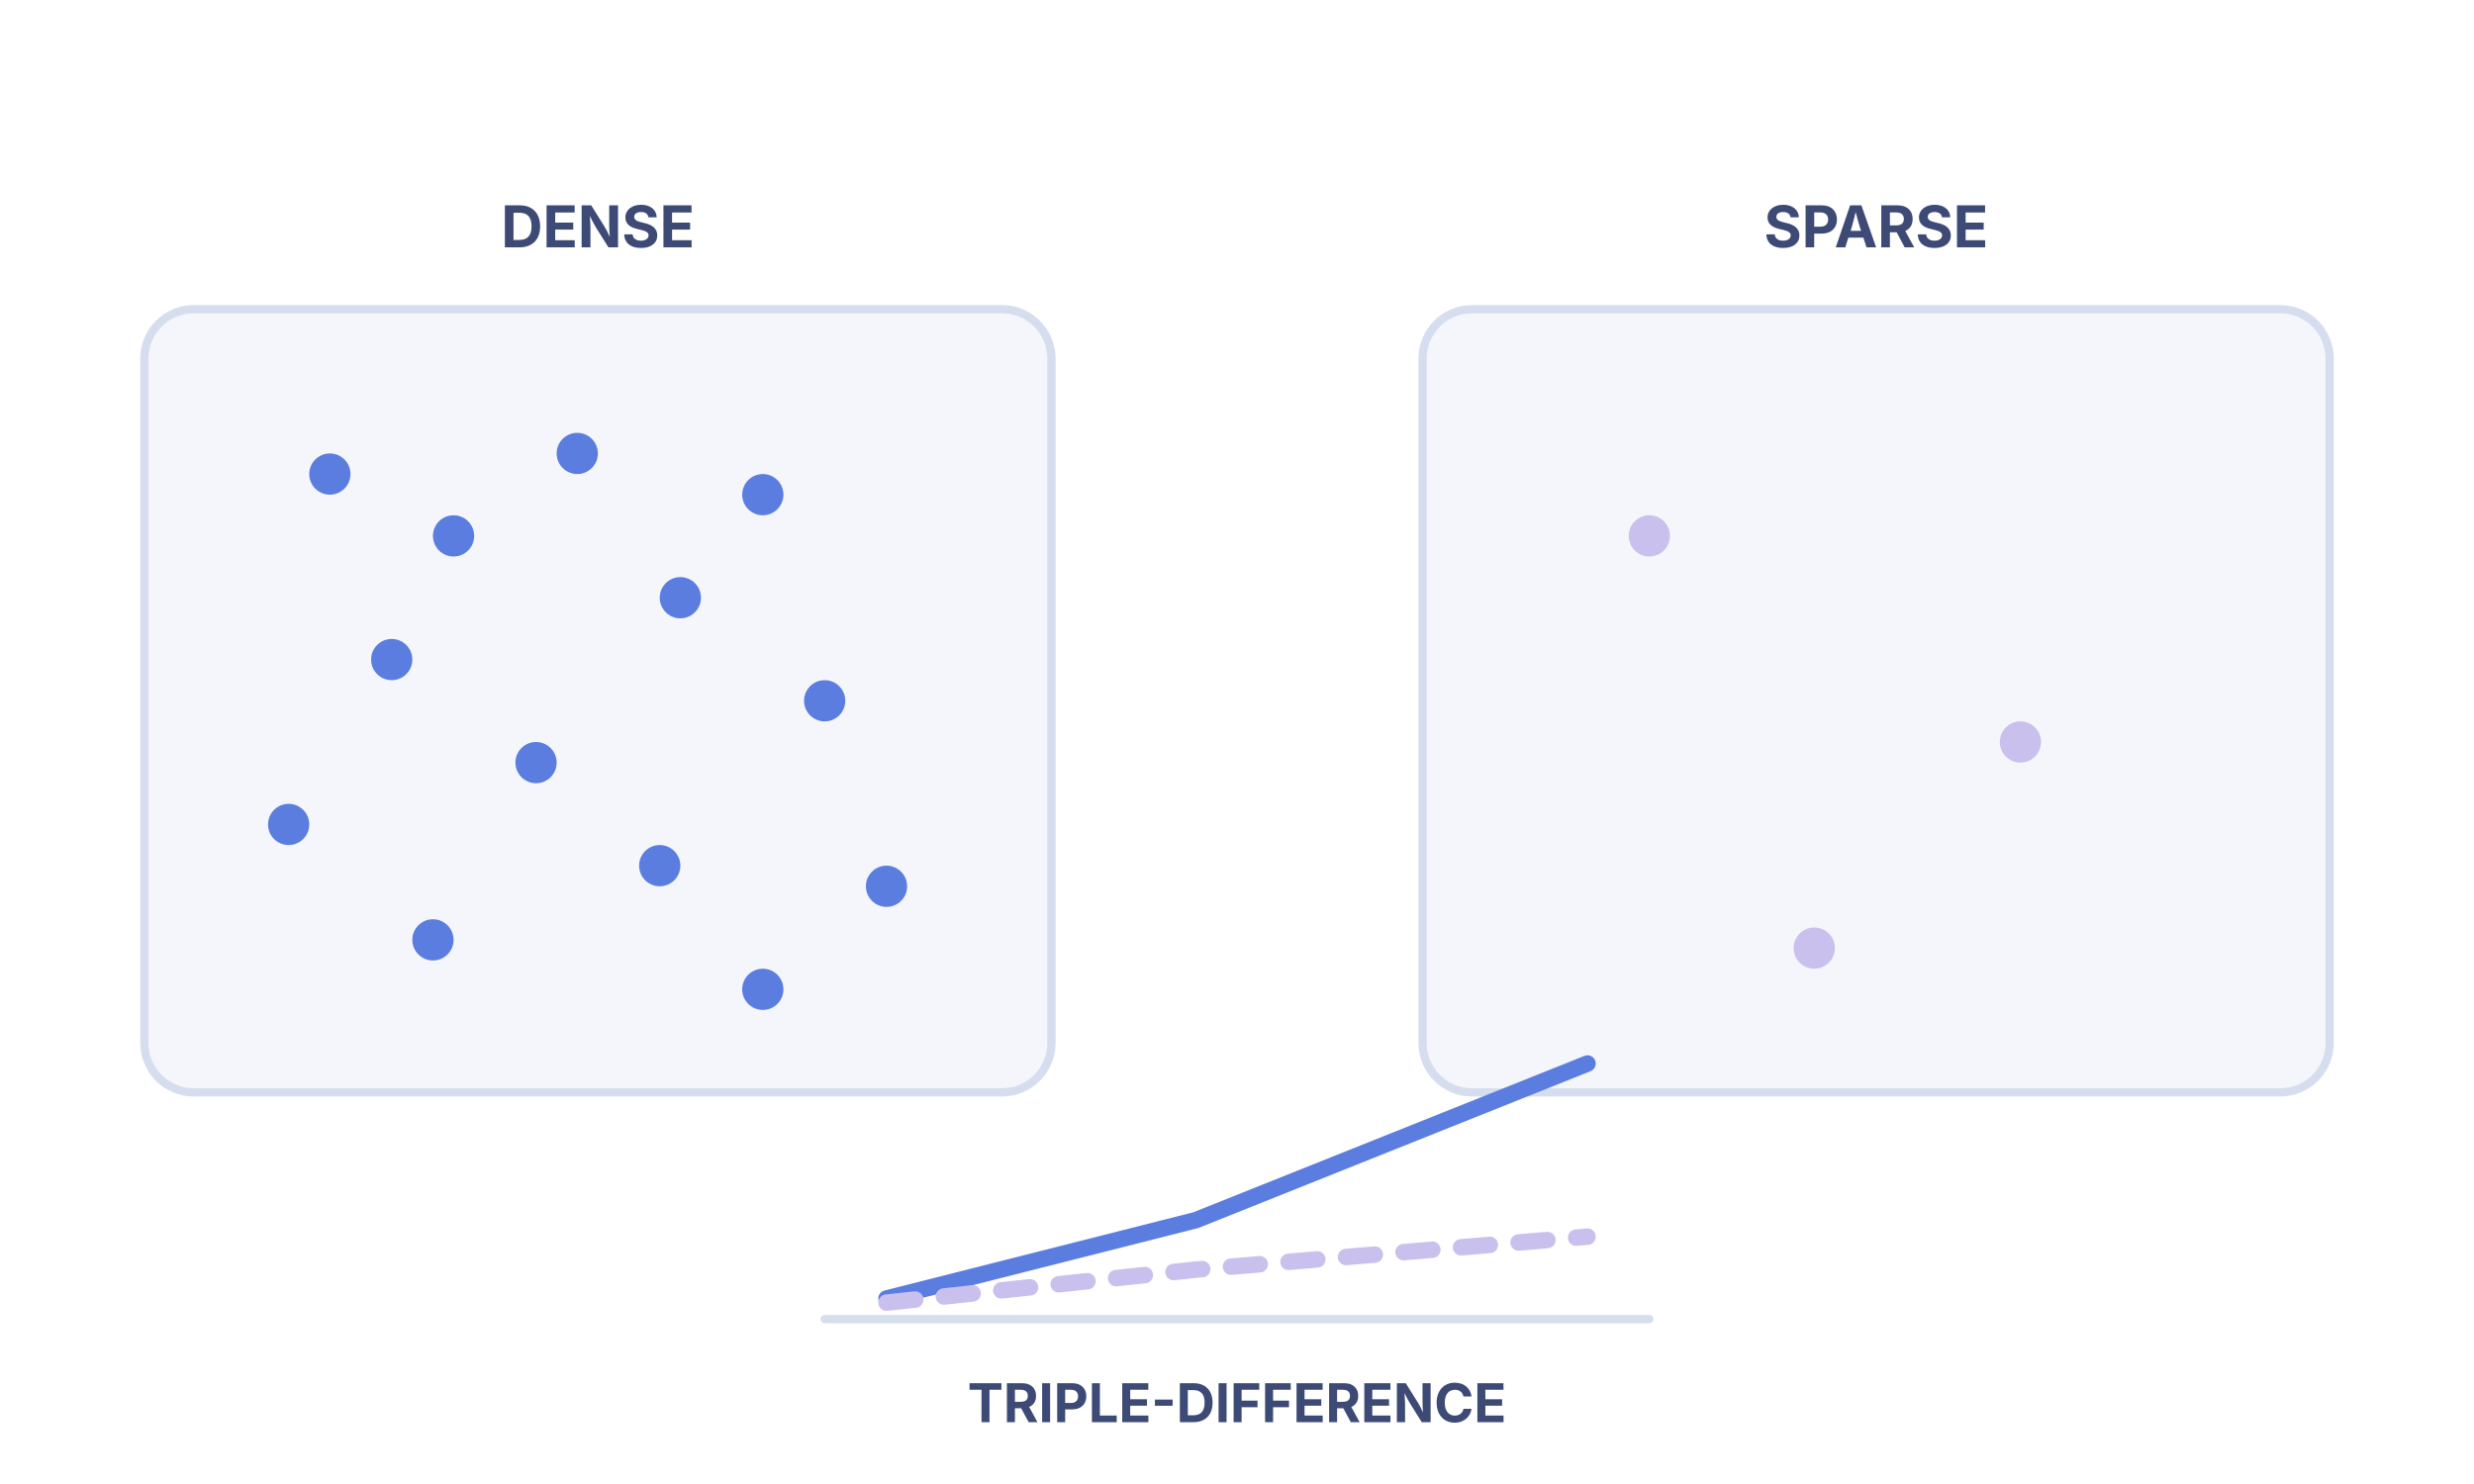
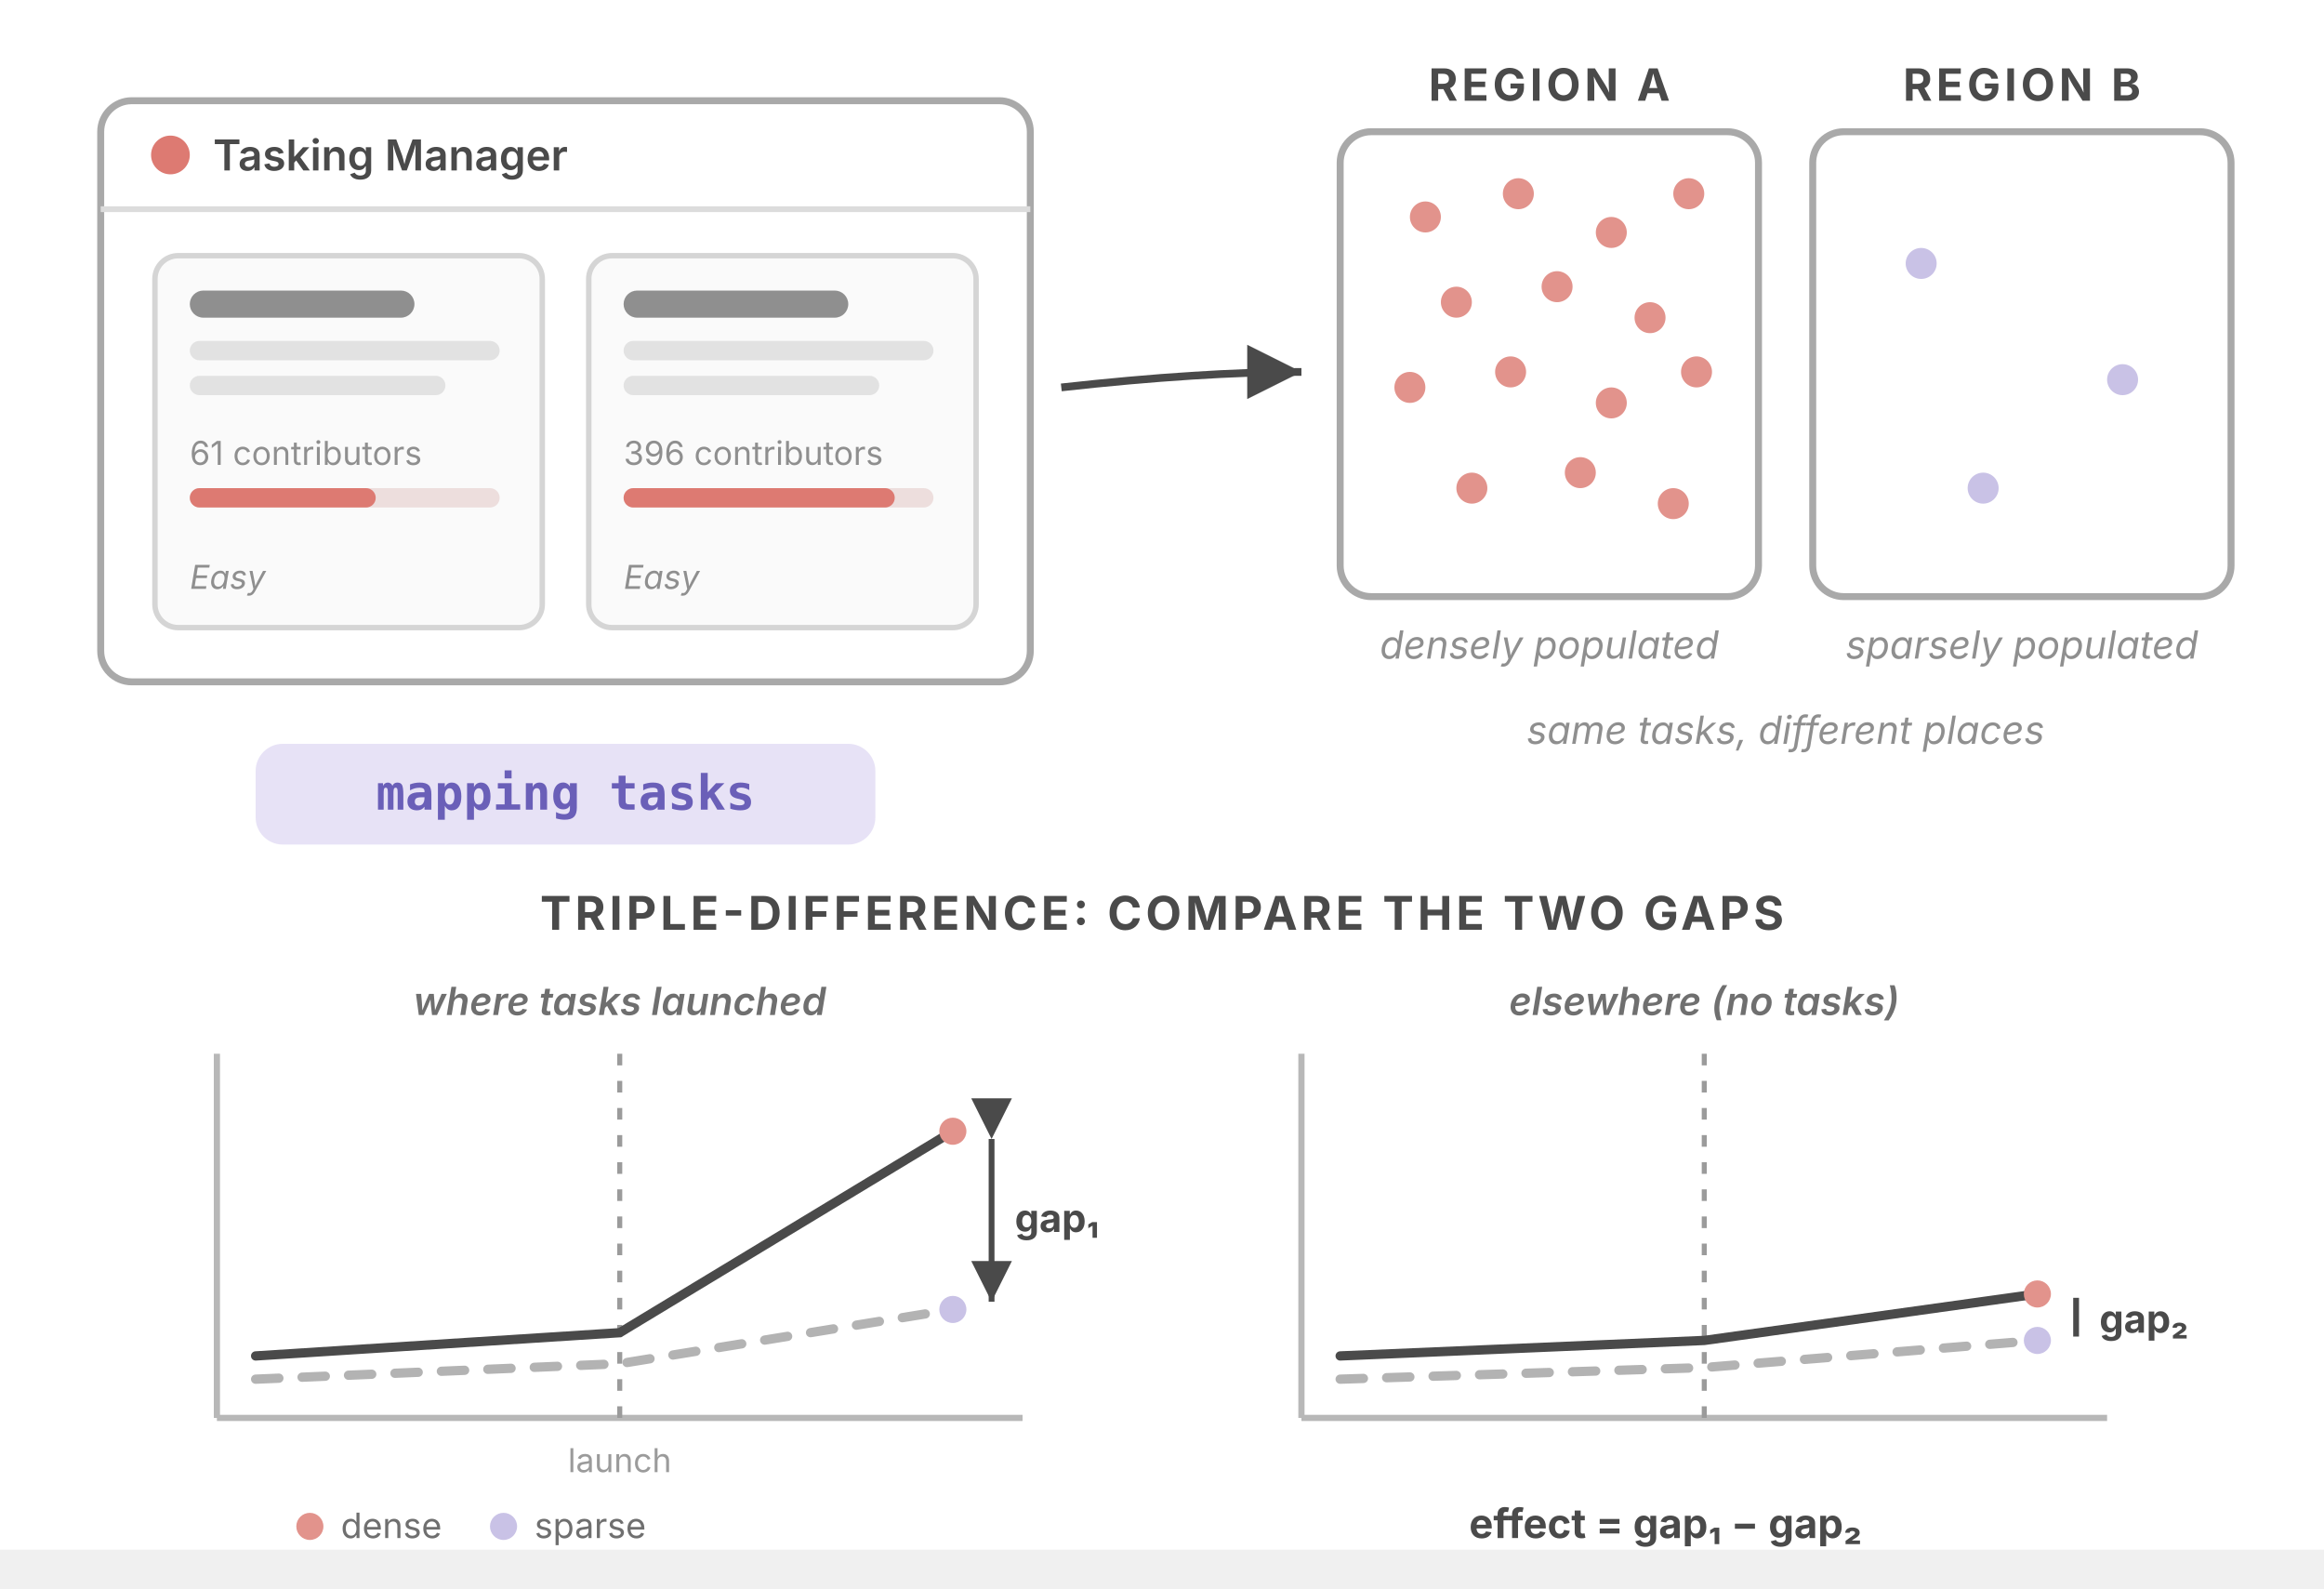
- <svg xmlns="http://www.w3.org/2000/svg" viewBox="0 0 600 360" font-family="Inter,-apple-system,Segoe UI,sans-serif">
-   <rect width="600" height="360" fill="#ffffff" />
-   <rect x="35" y="75" width="220" height="190" rx="12" fill="#f4f6fb" stroke="#d5ddef" stroke-width="2" />
-   <text x="145" y="60" font-size="14" font-weight="700" fill="#3d4a75" text-anchor="middle">DENSE</text>
-   <g fill="#5b7de0">
-     <circle cx="80" cy="115" r="5" />
-     <circle cx="110" cy="130" r="5" />
-     <circle cx="95" cy="160" r="5" />
-     <circle cx="140" cy="110" r="5" />
-     <circle cx="165" cy="145" r="5" />
-     <circle cx="130" cy="185" r="5" />
-     <circle cx="185" cy="120" r="5" />
-     <circle cx="200" cy="170" r="5" />
-     <circle cx="70" cy="200 " r="5" />
-     <circle cx="160" cy="210" r="5" />
-     <circle cx="215" cy="215" r="5" />
-     <circle cx="105" cy="228" r="5" />
-     <circle cx="185" cy="240" r="5" />
+ <svg xmlns="http://www.w3.org/2000/svg" viewBox="0 0 600 410" font-family="-apple-system,Segoe UI,sans-serif">
+   <rect width="600" height="400" fill="#ffffff" />
+   <defs>
+     <marker id="ah" markerWidth="9" markerHeight="9" refX="7" refY="3.5" orient="auto">
+       <path d="M0,0 L7,3.5 L0,7 Z" fill="#4a4a4a" />
+     </marker>
+   </defs>
+   <g>
+     <rect x="26" y="26" width="240" height="150" rx="8" fill="#ffffff" stroke="#a9a9a9" stroke-width="1.8" />
+     <line x1="26" y1="54" x2="266" y2="54" stroke="#dcdcdc" stroke-width="1.5" />
+     <circle cx="44" cy="40" r="5" fill="#dd7a72" />
+     <text x="55" y="44" font-size="11" font-weight="600" fill="#4a4a4a">Tasking Manager</text>
+     <g>
+       <rect x="40" y="66" width="100" height="96" rx="6" fill="#fafafa" stroke="#d5d5d5" stroke-width="1.4" />
+       <rect x="49" y="75" width="58" height="7" rx="3.5" fill="#8f8f8f" />
+       <rect x="49" y="88" width="80" height="5" rx="2.5" fill="#e2e2e2" />
+       <rect x="49" y="97" width="66" height="5" rx="2.5" fill="#e2e2e2" />
+       <text x="49" y="120" font-size="8.5" fill="#8f8f8f">61 contributors</text>
+       <rect x="49" y="126" width="80" height="5" rx="2.5" fill="#eddedd" />
+       <rect x="49" y="126" width="48" height="5" rx="2.5" fill="#dd7a72" />
+       <text x="49" y="152" font-size="8.5" fill="#8f8f8f" font-style="italic">Easy</text>
+     </g>
+     <g>
+       <rect x="152" y="66" width="100" height="96" rx="6" fill="#fafafa" stroke="#d5d5d5" stroke-width="1.4" />
+       <rect x="161" y="75" width="58" height="7" rx="3.5" fill="#8f8f8f" />
+       <rect x="161" y="88" width="80" height="5" rx="2.5" fill="#e2e2e2" />
+       <rect x="161" y="97" width="66" height="5" rx="2.5" fill="#e2e2e2" />
+       <text x="161" y="120" font-size="8.5" fill="#8f8f8f">396 contributors</text>
+       <rect x="161" y="126" width="80" height="5" rx="2.5" fill="#eddedd" />
+       <rect x="161" y="126" width="70" height="5" rx="2.5" fill="#dd7a72" />
+       <text x="161" y="152" font-size="8.5" fill="#8f8f8f" font-style="italic">Easy</text>
+     </g>
  </g>
-   <rect x="345" y="75" width="220" height="190" rx="12" fill="#f4f6fb" stroke="#d5ddef" stroke-width="2" />
-   <text x="455" y="60" font-size="14" font-weight="700" fill="#3d4a75" text-anchor="middle">SPARSE</text>
-   <g fill="#c9c0ee">
-     <circle cx="400" cy="130" r="5" />
-     <circle cx="490" cy="180" r="5" />
-     <circle cx="440" cy="230" r="5" />
+   <rect x="66" y="192" width="160" height="26" rx="7" fill="#e7e2f6" />
+   <text x="146" y="209" font-size="12.5" font-weight="600" fill="#6a5fb8" text-anchor="middle" font-family="ui-monospace,Menlo,monospace">mapping tasks</text>
+   <path d="M 274 100 Q 310 96 336 96" stroke="#4a4a4a" stroke-width="2" fill="none" marker-end="url(#ah)" />
+   <g>
+     <rect x="346" y="34" width="108" height="120" rx="8" fill="#ffffff" stroke="#a9a9a9" stroke-width="1.8" />
+     <text x="400" y="26" font-size="11.5" font-weight="700" fill="#4a4a4a" text-anchor="middle" letter-spacing="1">REGION A</text>
+     <g fill="#e2938c">
+       <circle cx="368" cy="56" r="4" />
+       <circle cx="392" cy="50" r="4" />
+       <circle cx="416" cy="60" r="4" />
+       <circle cx="436" cy="50" r="4" />
+       <circle cx="376" cy="78" r="4" />
+       <circle cx="402" cy="74" r="4" />
+       <circle cx="426" cy="82" r="4" />
+       <circle cx="364" cy="100" r="4" />
+       <circle cx="390" cy="96" r="4" />
+       <circle cx="416" cy="104" r="4" />
+       <circle cx="438" cy="96" r="4" />
+       <circle cx="380" cy="126" r="4" />
+       <circle cx="408" cy="122" r="4" />
+       <circle cx="432" cy="130" r="4" />
+     </g>
+     <text x="400" y="170" font-size="10" fill="#8f8f8f" text-anchor="middle" font-style="italic">densely populated</text>
  </g>
-   <g stroke-linecap="round">
-     <path d="M 200 320 L 400 320" stroke="#d5ddef" stroke-width="2" />
-     <path d="M 215 315 L 290 296 L 385 258" stroke="#5b7de0" stroke-width="4" fill="none" />
-     <path d="M 215 316 L 290 308 L 385 300" stroke="#c9c0ee" stroke-width="4" fill="none" stroke-dasharray="7 7" />
+   <g>
+     <rect x="468" y="34" width="108" height="120" rx="8" fill="#ffffff" stroke="#a9a9a9" stroke-width="1.8" />
+     <text x="522" y="26" font-size="11.5" font-weight="700" fill="#4a4a4a" text-anchor="middle" letter-spacing="1">REGION B</text>
+     <g fill="#c9c2e6">
+       <circle cx="496" cy="68" r="4" />
+       <circle cx="548" cy="98" r="4" />
+       <circle cx="512" cy="126" r="4" />
+     </g>
+     <text x="522" y="170" font-size="10" fill="#8f8f8f" text-anchor="middle" font-style="italic">sparsely populated</text>
  </g>
-   <text x="300" y="345" font-size="13" font-weight="700" fill="#3d4a75" text-anchor="middle">TRIPLE-DIFFERENCE</text>
+   <text x="461" y="192" font-size="10" fill="#8f8f8f" text-anchor="middle" font-style="italic">same tasks, different places</text>
+   <text x="300" y="240" font-size="12" font-weight="700" fill="#4a4a4a" text-anchor="middle" letter-spacing="1">TRIPLE-DIFFERENCE: COMPARE THE TWO GAPS</text>
+   <g>
+     <text x="160" y="262" font-size="10" font-weight="600" fill="#6f6f6f" text-anchor="middle" font-style="italic">where tasks launched</text>
+     <path d="M 56 366 L 264 366 M 56 366 L 56 272" stroke="#b8b8b8" stroke-width="1.6" />
+     <line x1="160" y1="272" x2="160" y2="366" stroke="#9b9b9b" stroke-width="1.3" stroke-dasharray="3 4" />
+     <text x="160" y="380" font-size="8.5" fill="#9b9b9b" text-anchor="middle">launch</text>
+     <path d="M 66 350 L 160 344 L 246 292" stroke="#4a4a4a" stroke-width="2.4" fill="none" stroke-linecap="round" />
+     <path d="M 66 356 L 160 352 L 246 338" stroke="#b3b3b3" stroke-width="2.4" fill="none" stroke-dasharray="6 6" stroke-linecap="round" />
+     <circle cx="246" cy="292" r="3.5" fill="#e2938c" />
+     <circle cx="246" cy="338" r="3.5" fill="#c9c2e6" />
+     <path d="M 256 294 L 256 336" stroke="#4a4a4a" stroke-width="1.5" marker-end="url(#ah)" marker-start="url(#ah)" />
+     <text x="262" y="318" font-size="10" font-weight="700" fill="#4a4a4a">gap₁</text>
+   </g>
+   <g>
+     <text x="440" y="262" font-size="10" font-weight="600" fill="#6f6f6f" text-anchor="middle" font-style="italic">elsewhere (no tasks)</text>
+     <path d="M 336 366 L 544 366 M 336 366 L 336 272" stroke="#b8b8b8" stroke-width="1.6" />
+     <line x1="440" y1="272" x2="440" y2="366" stroke="#9b9b9b" stroke-width="1.3" stroke-dasharray="3 4" />
+     <path d="M 346 350 L 440 346 L 526 334" stroke="#4a4a4a" stroke-width="2.4" fill="none" stroke-linecap="round" />
+     <path d="M 346 356 L 440 353 L 526 346" stroke="#b3b3b3" stroke-width="2.4" fill="none" stroke-dasharray="6 6" stroke-linecap="round" />
+     <circle cx="526" cy="334" r="3.5" fill="#e2938c" />
+     <circle cx="526" cy="346" r="3.5" fill="#c9c2e6" />
+     <path d="M 536 335 L 536 345" stroke="#4a4a4a" stroke-width="1.5" />
+     <text x="542" y="344" font-size="10" font-weight="700" fill="#4a4a4a">gap₂</text>
+   </g>
+   <circle cx="80" cy="394" r="3.5" fill="#e2938c" />
+   <text x="88" y="397" font-size="9" fill="#6f6f6f">dense</text>
+   <circle cx="130" cy="394" r="3.5" fill="#c9c2e6" />
+   <text x="138" y="397" font-size="9" fill="#6f6f6f">sparse</text>
+   <text x="430" y="397" font-size="10.5" font-weight="700" fill="#4a4a4a" text-anchor="middle">effect = gap₁ − gap₂</text>
</svg>
